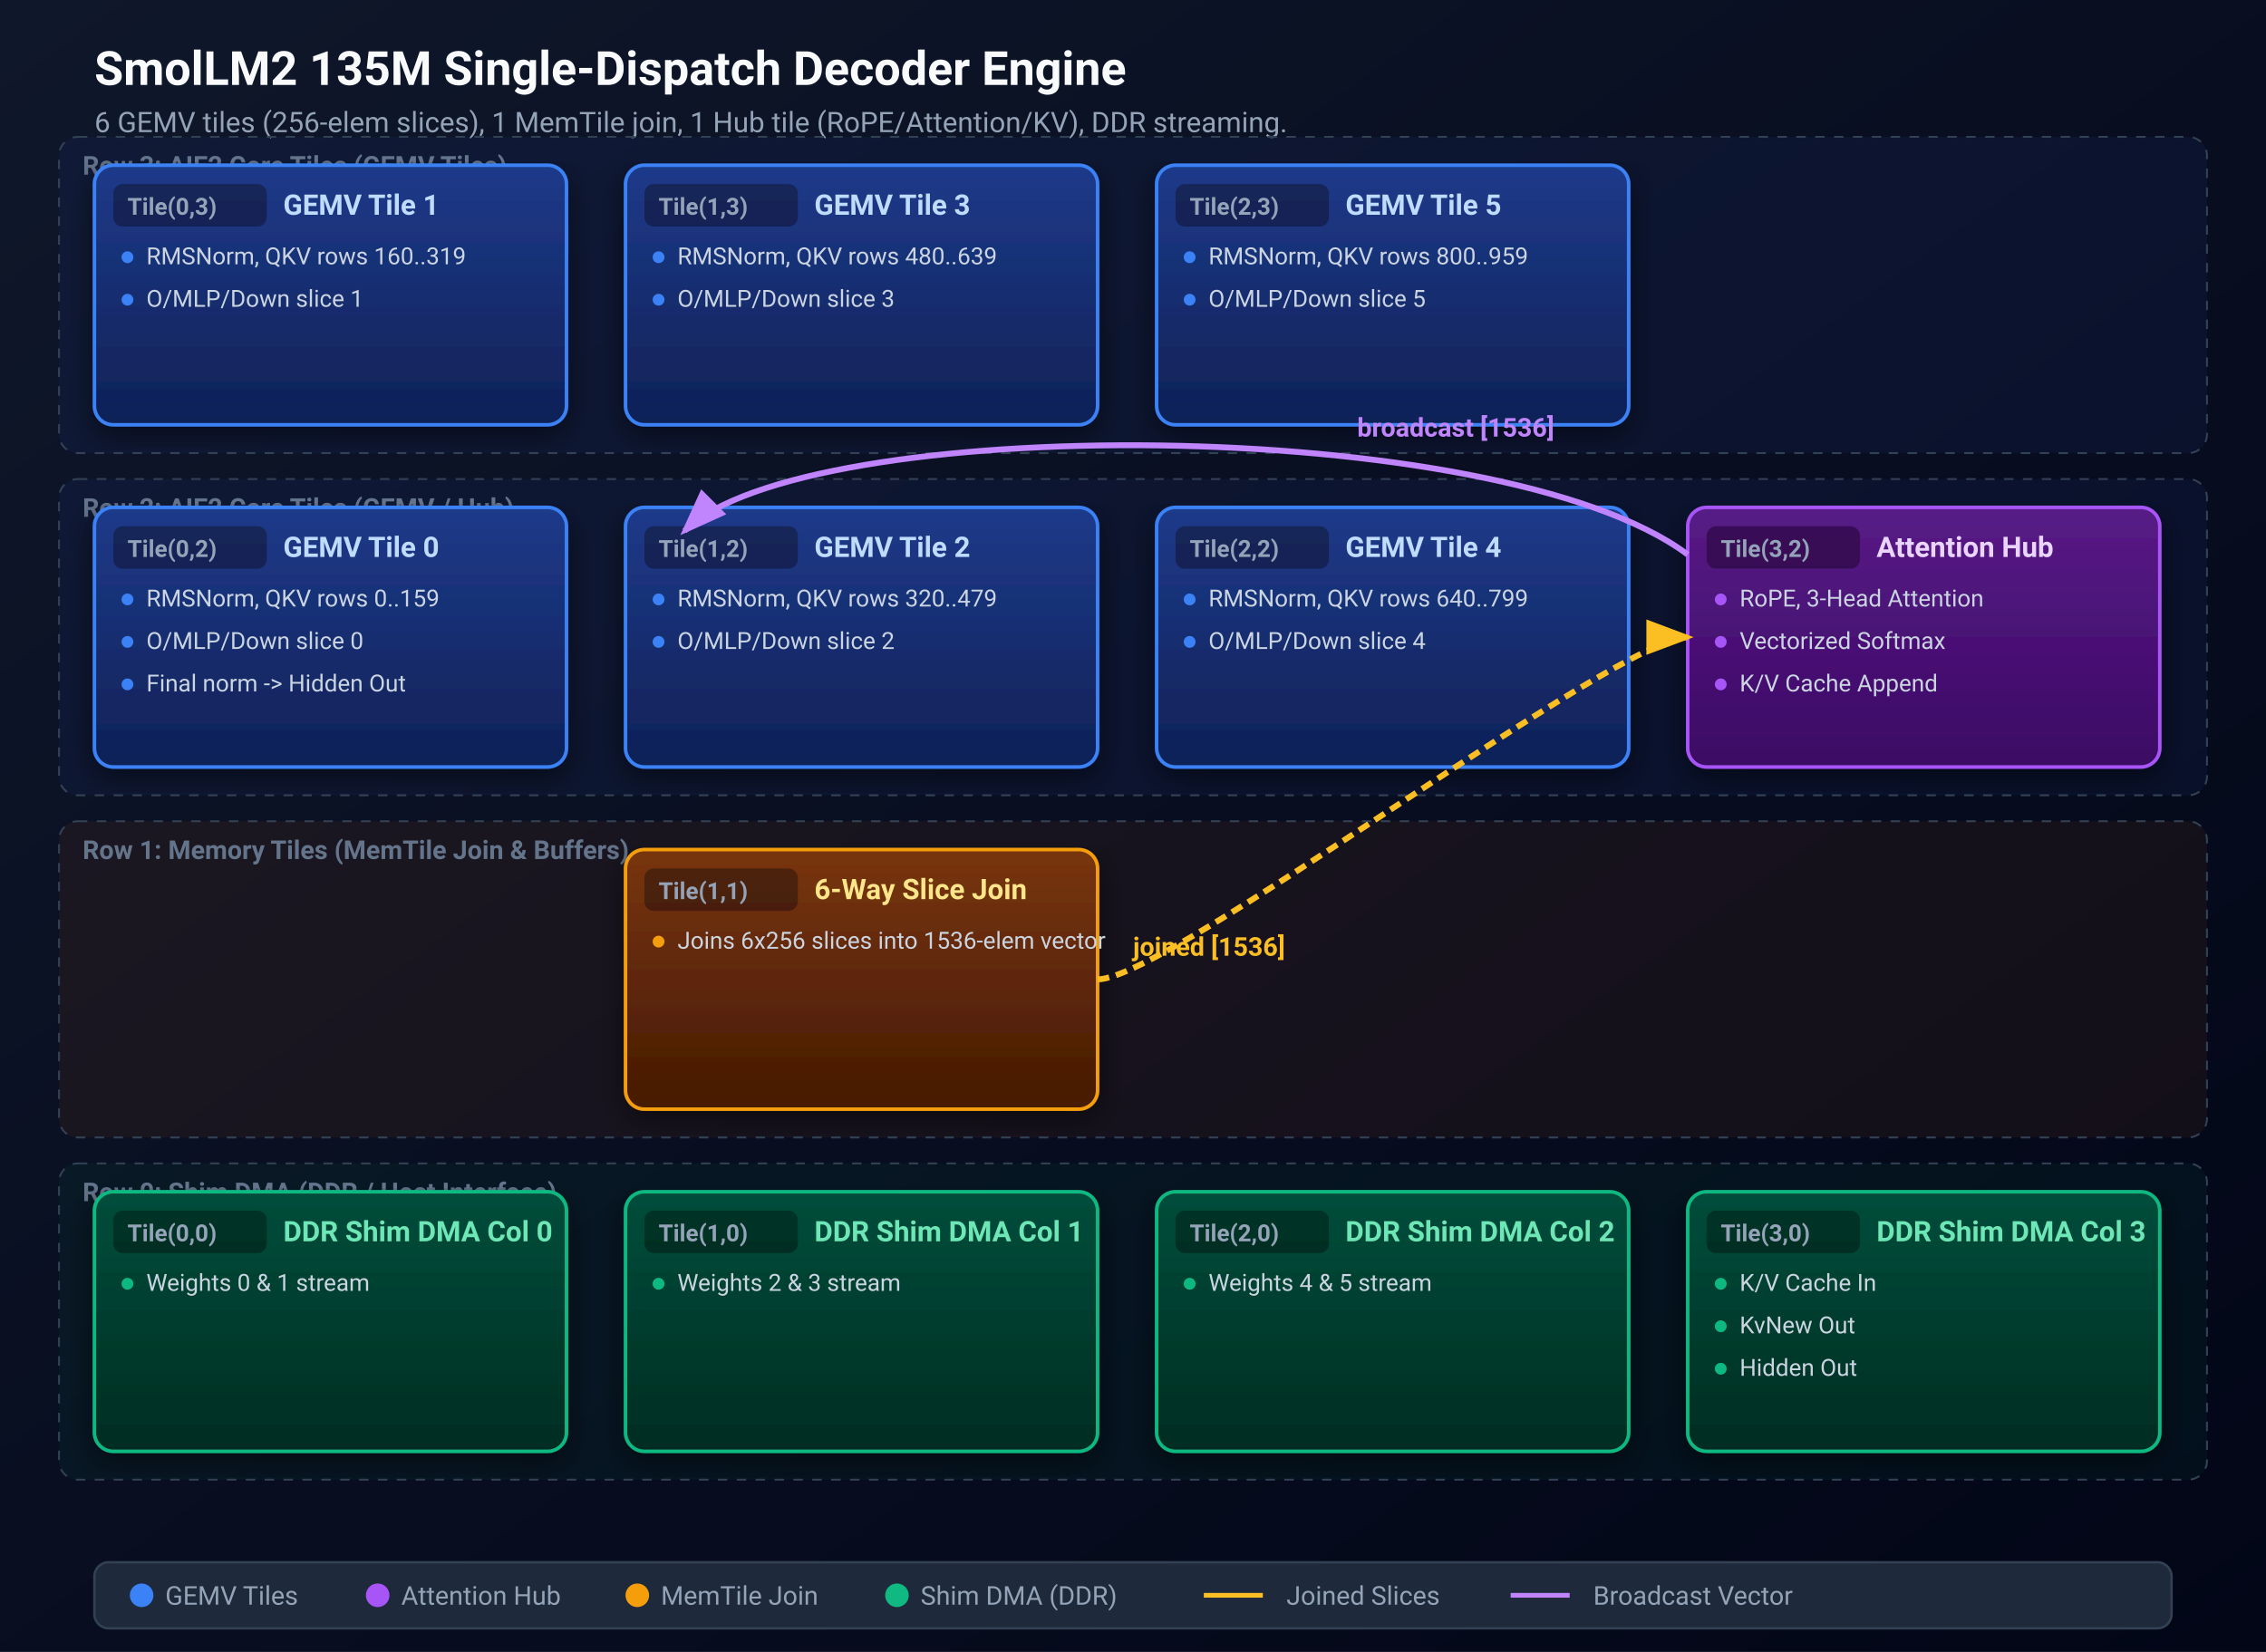
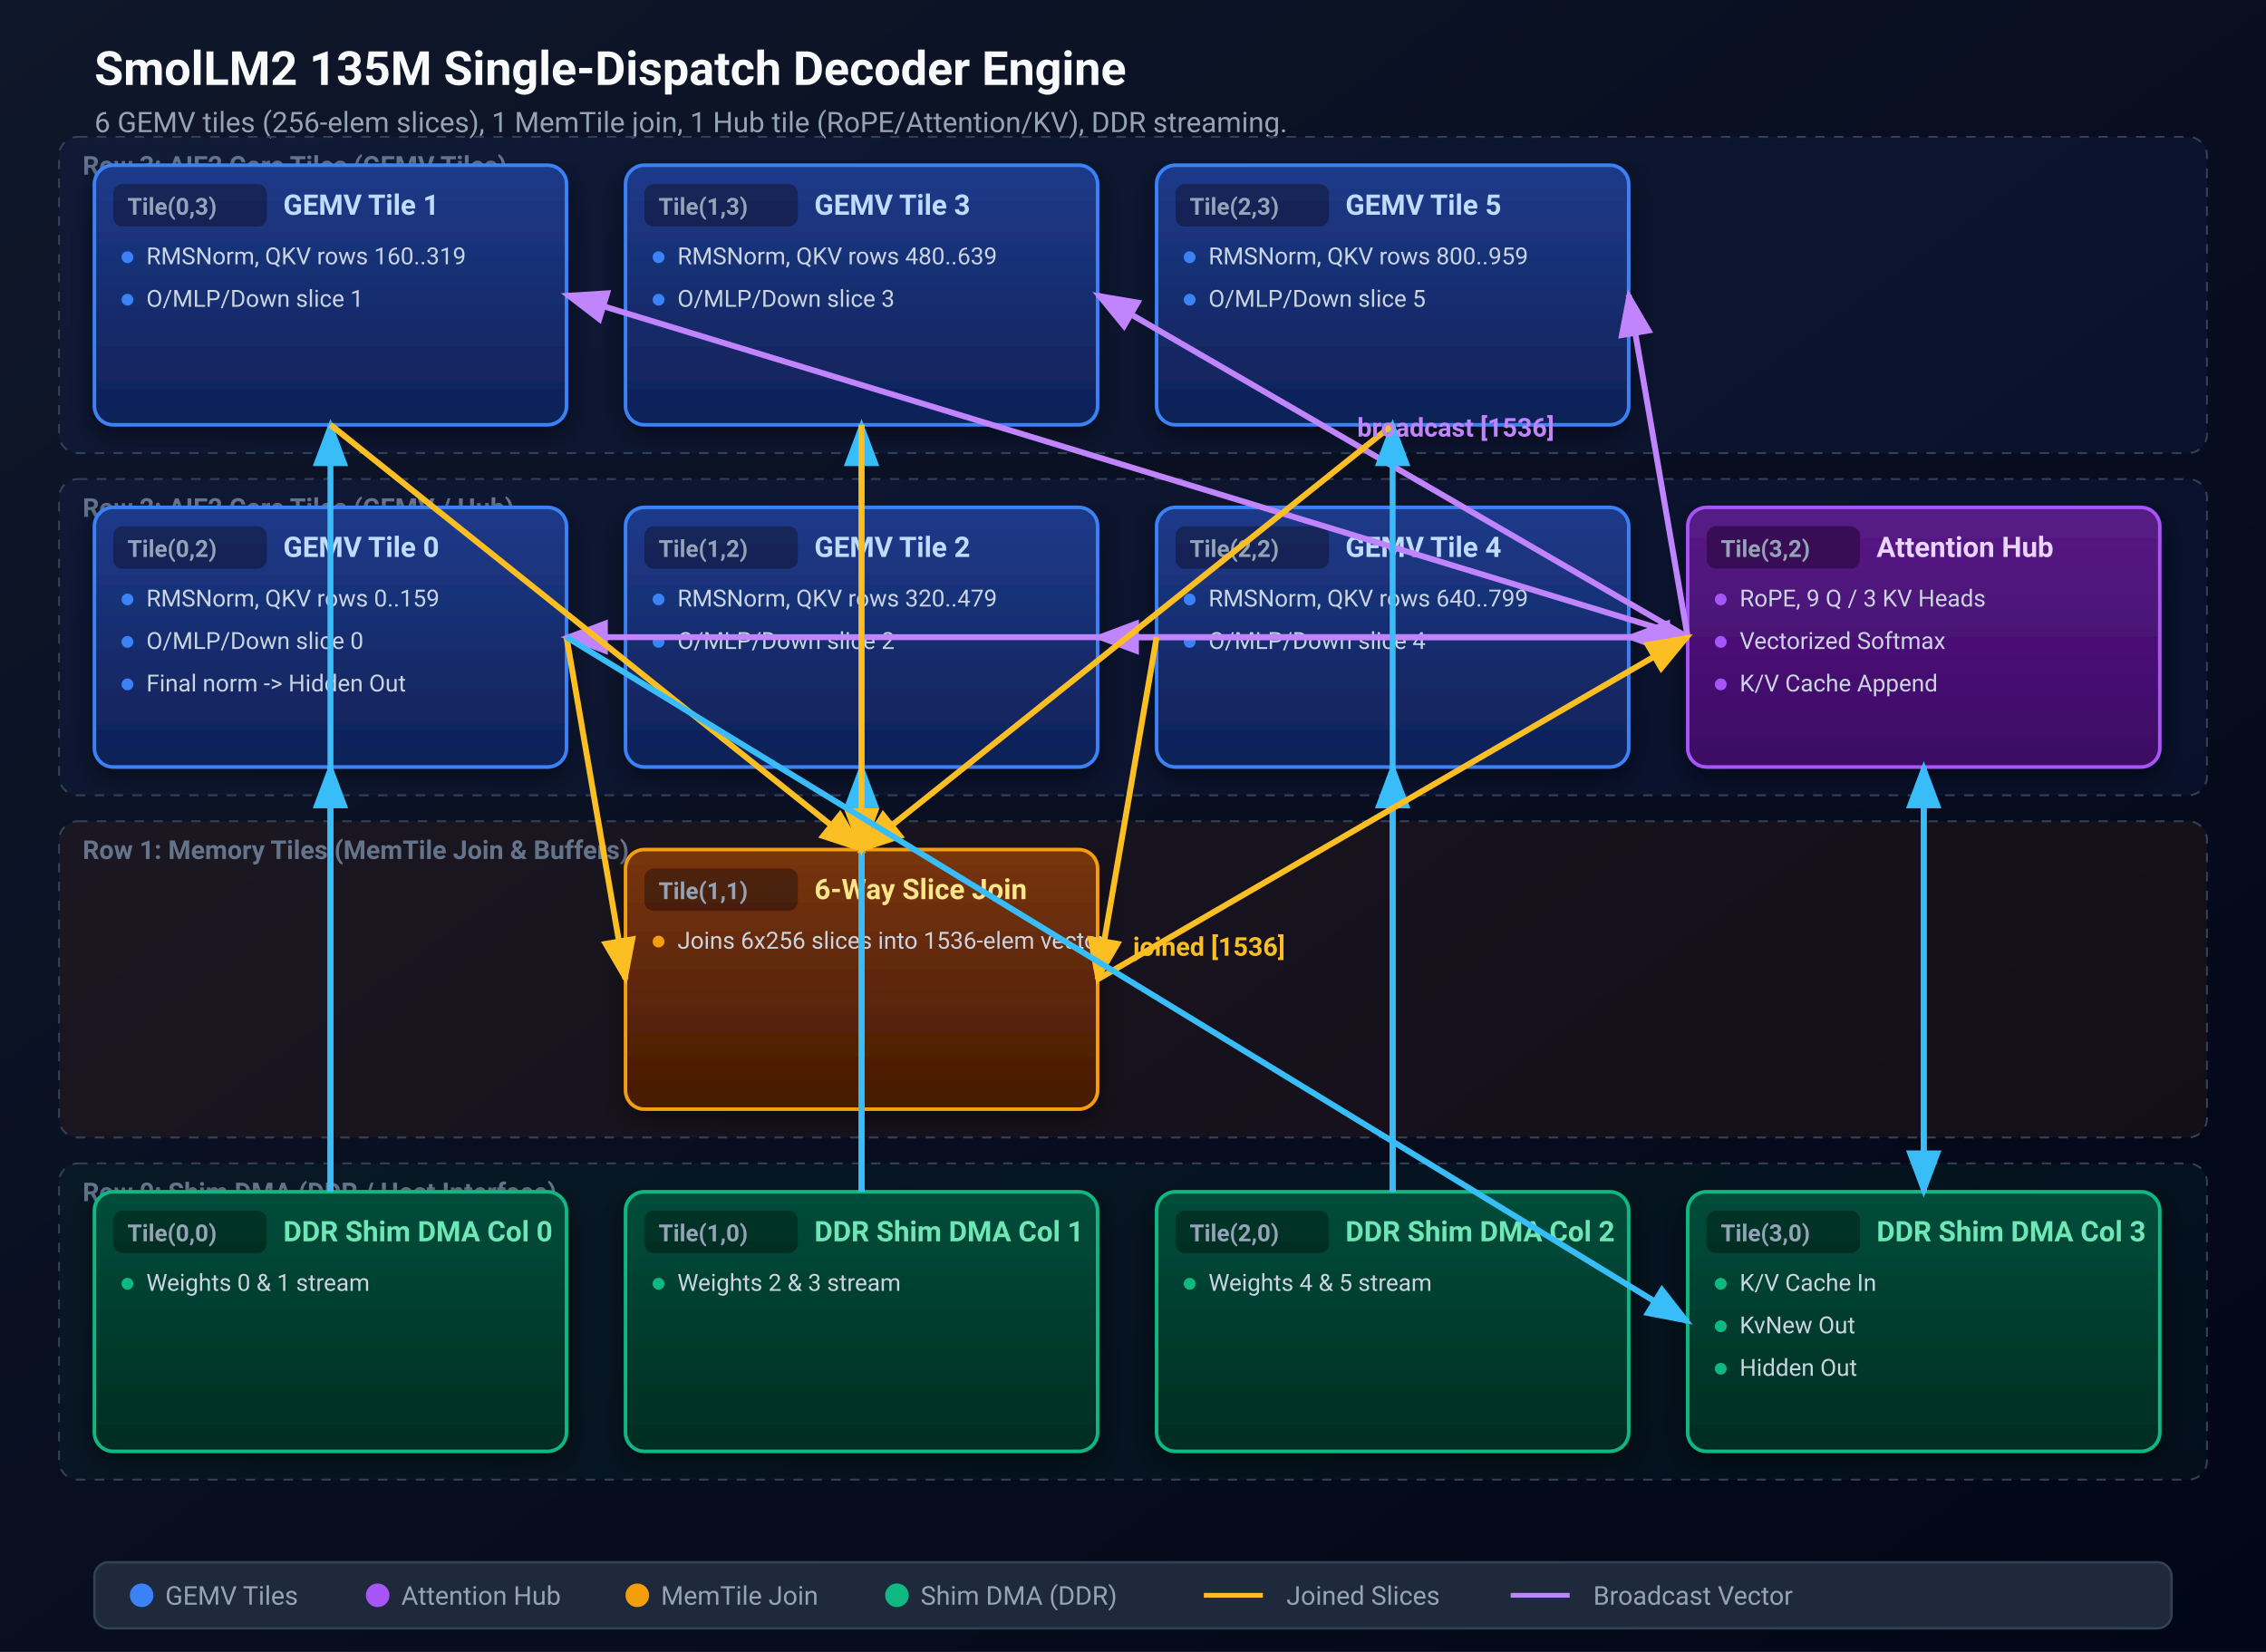
<svg xmlns="http://www.w3.org/2000/svg" viewBox="0 0 960 700" width="100%" height="100%" style="background:#090d16; font-family:system-ui,-apple-system,BlinkMacSystemFont,Segoe UI,Roboto,sans-serif;">
  <defs>
    <linearGradient id="bgGrad" x1="0" y1="0" x2="1" y2="1">
      <stop offset="0%" stop-color="#0f172a" />
      <stop offset="100%" stop-color="#020617" />
    </linearGradient>
    <linearGradient id="gemvGrad" x1="0" y1="0" x2="0" y2="1">
      <stop offset="0%" stop-color="#1e3a8a" />
      <stop offset="100%" stop-color="#0f2156" />
    </linearGradient>
    <linearGradient id="hubGrad" x1="0" y1="0" x2="0" y2="1">
      <stop offset="0%" stop-color="#581c87" />
      <stop offset="100%" stop-color="#3b0764" />
    </linearGradient>
    <linearGradient id="memGrad" x1="0" y1="0" x2="0" y2="1">
      <stop offset="0%" stop-color="#78350f" />
      <stop offset="100%" stop-color="#451a03" />
    </linearGradient>
    <linearGradient id="shimGrad" x1="0" y1="0" x2="0" y2="1">
      <stop offset="0%" stop-color="#064e3b" />
      <stop offset="100%" stop-color="#022c22" />
    </linearGradient>
    <marker id="arrow" markerWidth="8" markerHeight="8" refX="7" refY="4" orient="auto">
      <polygon points="0 1, 8 4, 0 7" fill="#38bdf8" />
    </marker>
    <marker id="arrow-gold" markerWidth="8" markerHeight="8" refX="7" refY="4" orient="auto">
      <polygon points="0 1, 8 4, 0 7" fill="#fbbf24" />
    </marker>
    <marker id="arrow-purple" markerWidth="8" markerHeight="8" refX="7" refY="4" orient="auto">
      <polygon points="0 1, 8 4, 0 7" fill="#c084fc" />
    </marker>
    <marker id="arrow-green" markerWidth="8" markerHeight="8" refX="7" refY="4" orient="auto">
      <polygon points="0 1, 8 4, 0 7" fill="#34d399" />
    </marker>
    <filter id="shadow" x="-5%" y="-5%" width="110%" height="115%">
      <feDropShadow dx="0" dy="4" stdDeviation="6" flood-color="#000" flood-opacity="0.5" />
    </filter>
  </defs>
  <rect width="100%" height="100%" fill="url(#bgGrad)" />
  <text x="40" y="36" fill="#f8fafc" font-size="20" font-weight="700">SmolLM2 135M Single-Dispatch Decoder Engine</text>
  <text x="40" y="56" fill="#94a3b8" font-size="12">6 GEMV tiles (256-elem slices), 1 MemTile join, 1 Hub tile (RoPE/Attention/KV), DDR streaming.</text>
  <rect x="25" y="493" width="910" height="134" rx="8" fill="#064e3b22" stroke="#334155" stroke-width="0.8" stroke-dasharray="4 4" />
  <text x="35" y="509" fill="#64748b" font-size="11" font-weight="600">Row 0: Shim DMA (DDR / Host Interface)</text>
  <rect x="25" y="348" width="910" height="134" rx="8" fill="#78350f22" stroke="#334155" stroke-width="0.8" stroke-dasharray="4 4" />
  <text x="35" y="364" fill="#64748b" font-size="11" font-weight="600">Row 1: Memory Tiles (MemTile Join &amp; Buffers)</text>
  <rect x="25" y="203" width="910" height="134" rx="8" fill="#1e3a8a22" stroke="#334155" stroke-width="0.8" stroke-dasharray="4 4" />
  <text x="35" y="219" fill="#64748b" font-size="11" font-weight="600">Row 2: AIE2 Core Tiles (GEMV / Hub)</text>
  <rect x="25" y="58" width="910" height="134" rx="8" fill="#1e3a8a22" stroke="#334155" stroke-width="0.8" stroke-dasharray="4 4" />
  <text x="35" y="74" fill="#64748b" font-size="11" font-weight="600">Row 3: AIE2 Core Tiles (GEMV Tiles)</text>
  <g filter="url(#shadow)">
    <rect x="40" y="505" width="200" height="110" rx="8" fill="url(#shimGrad)" stroke="#10b981" stroke-width="1.5" />
    <rect x="48" y="513" width="65" height="18" rx="4" fill="#00000055" />
    <text x="54" y="526" fill="#94a3b8" font-size="10" font-weight="700">Tile(0,0)</text>
    <text x="120" y="526" fill="#6ee7b7" font-size="12" font-weight="700">DDR Shim DMA Col 0</text>
    <circle cx="54" cy="544" r="2.5" fill="#10b981" />
    <text x="62" y="547" fill="#cbd5e1" font-size="10">Weights 0 &amp; 1 stream</text>
  </g>
  <g filter="url(#shadow)">
    <rect x="265" y="505" width="200" height="110" rx="8" fill="url(#shimGrad)" stroke="#10b981" stroke-width="1.5" />
    <rect x="273" y="513" width="65" height="18" rx="4" fill="#00000055" />
    <text x="279" y="526" fill="#94a3b8" font-size="10" font-weight="700">Tile(1,0)</text>
    <text x="345" y="526" fill="#6ee7b7" font-size="12" font-weight="700">DDR Shim DMA Col 1</text>
    <circle cx="279" cy="544" r="2.5" fill="#10b981" />
    <text x="287" y="547" fill="#cbd5e1" font-size="10">Weights 2 &amp; 3 stream</text>
  </g>
  <g filter="url(#shadow)">
    <rect x="490" y="505" width="200" height="110" rx="8" fill="url(#shimGrad)" stroke="#10b981" stroke-width="1.5" />
    <rect x="498" y="513" width="65" height="18" rx="4" fill="#00000055" />
    <text x="504" y="526" fill="#94a3b8" font-size="10" font-weight="700">Tile(2,0)</text>
    <text x="570" y="526" fill="#6ee7b7" font-size="12" font-weight="700">DDR Shim DMA Col 2</text>
    <circle cx="504" cy="544" r="2.5" fill="#10b981" />
    <text x="512" y="547" fill="#cbd5e1" font-size="10">Weights 4 &amp; 5 stream</text>
  </g>
  <g filter="url(#shadow)">
    <rect x="715" y="505" width="200" height="110" rx="8" fill="url(#shimGrad)" stroke="#10b981" stroke-width="1.5" />
    <rect x="723" y="513" width="65" height="18" rx="4" fill="#00000055" />
    <text x="729" y="526" fill="#94a3b8" font-size="10" font-weight="700">Tile(3,0)</text>
    <text x="795" y="526" fill="#6ee7b7" font-size="12" font-weight="700">DDR Shim DMA Col 3</text>
    <circle cx="729" cy="544" r="2.5" fill="#10b981" />
    <text x="737" y="547" fill="#cbd5e1" font-size="10">K/V Cache In</text>
    <circle cx="729" cy="562" r="2.5" fill="#10b981" />
    <text x="737" y="565" fill="#cbd5e1" font-size="10">KvNew Out</text>
    <circle cx="729" cy="580" r="2.5" fill="#10b981" />
    <text x="737" y="583" fill="#cbd5e1" font-size="10">Hidden Out</text>
  </g>
  <g filter="url(#shadow)">
    <rect x="265" y="360" width="200" height="110" rx="8" fill="url(#memGrad)" stroke="#f59e0b" stroke-width="1.5" />
    <rect x="273" y="368" width="65" height="18" rx="4" fill="#00000055" />
    <text x="279" y="381" fill="#94a3b8" font-size="10" font-weight="700">Tile(1,1)</text>
    <text x="345" y="381" fill="#fde68a" font-size="12" font-weight="700">6-Way Slice Join</text>
    <circle cx="279" cy="399" r="2.5" fill="#f59e0b" />
    <text x="287" y="402" fill="#cbd5e1" font-size="10">Joins 6x256 slices into 1536-elem vector</text>
  </g>
  <g filter="url(#shadow)">
    <rect x="40" y="215" width="200" height="110" rx="8" fill="url(#gemvGrad)" stroke="#3b82f6" stroke-width="1.5" />
    <rect x="48" y="223" width="65" height="18" rx="4" fill="#00000055" />
    <text x="54" y="236" fill="#94a3b8" font-size="10" font-weight="700">Tile(0,2)</text>
    <text x="120" y="236" fill="#bfdbfe" font-size="12" font-weight="700">GEMV Tile 0</text>
    <circle cx="54" cy="254" r="2.5" fill="#3b82f6" />
    <text x="62" y="257" fill="#cbd5e1" font-size="10">RMSNorm, QKV rows 0..159</text>
    <circle cx="54" cy="272" r="2.5" fill="#3b82f6" />
    <text x="62" y="275" fill="#cbd5e1" font-size="10">O/MLP/Down slice 0</text>
    <circle cx="54" cy="290" r="2.5" fill="#3b82f6" />
    <text x="62" y="293" fill="#cbd5e1" font-size="10">Final norm -&gt; Hidden Out</text>
  </g>
  <g filter="url(#shadow)">
    <rect x="40" y="70" width="200" height="110" rx="8" fill="url(#gemvGrad)" stroke="#3b82f6" stroke-width="1.5" />
    <rect x="48" y="78" width="65" height="18" rx="4" fill="#00000055" />
    <text x="54" y="91" fill="#94a3b8" font-size="10" font-weight="700">Tile(0,3)</text>
    <text x="120" y="91" fill="#bfdbfe" font-size="12" font-weight="700">GEMV Tile 1</text>
    <circle cx="54" cy="109" r="2.5" fill="#3b82f6" />
    <text x="62" y="112" fill="#cbd5e1" font-size="10">RMSNorm, QKV rows 160..319</text>
    <circle cx="54" cy="127" r="2.5" fill="#3b82f6" />
    <text x="62" y="130" fill="#cbd5e1" font-size="10">O/MLP/Down slice 1</text>
  </g>
  <g filter="url(#shadow)">
    <rect x="265" y="215" width="200" height="110" rx="8" fill="url(#gemvGrad)" stroke="#3b82f6" stroke-width="1.5" />
    <rect x="273" y="223" width="65" height="18" rx="4" fill="#00000055" />
    <text x="279" y="236" fill="#94a3b8" font-size="10" font-weight="700">Tile(1,2)</text>
    <text x="345" y="236" fill="#bfdbfe" font-size="12" font-weight="700">GEMV Tile 2</text>
    <circle cx="279" cy="254" r="2.5" fill="#3b82f6" />
    <text x="287" y="257" fill="#cbd5e1" font-size="10">RMSNorm, QKV rows 320..479</text>
    <circle cx="279" cy="272" r="2.5" fill="#3b82f6" />
    <text x="287" y="275" fill="#cbd5e1" font-size="10">O/MLP/Down slice 2</text>
  </g>
  <g filter="url(#shadow)">
    <rect x="265" y="70" width="200" height="110" rx="8" fill="url(#gemvGrad)" stroke="#3b82f6" stroke-width="1.5" />
    <rect x="273" y="78" width="65" height="18" rx="4" fill="#00000055" />
    <text x="279" y="91" fill="#94a3b8" font-size="10" font-weight="700">Tile(1,3)</text>
    <text x="345" y="91" fill="#bfdbfe" font-size="12" font-weight="700">GEMV Tile 3</text>
    <circle cx="279" cy="109" r="2.5" fill="#3b82f6" />
    <text x="287" y="112" fill="#cbd5e1" font-size="10">RMSNorm, QKV rows 480..639</text>
    <circle cx="279" cy="127" r="2.5" fill="#3b82f6" />
    <text x="287" y="130" fill="#cbd5e1" font-size="10">O/MLP/Down slice 3</text>
  </g>
  <g filter="url(#shadow)">
    <rect x="490" y="215" width="200" height="110" rx="8" fill="url(#gemvGrad)" stroke="#3b82f6" stroke-width="1.5" />
    <rect x="498" y="223" width="65" height="18" rx="4" fill="#00000055" />
    <text x="504" y="236" fill="#94a3b8" font-size="10" font-weight="700">Tile(2,2)</text>
    <text x="570" y="236" fill="#bfdbfe" font-size="12" font-weight="700">GEMV Tile 4</text>
    <circle cx="504" cy="254" r="2.5" fill="#3b82f6" />
    <text x="512" y="257" fill="#cbd5e1" font-size="10">RMSNorm, QKV rows 640..799</text>
    <circle cx="504" cy="272" r="2.5" fill="#3b82f6" />
    <text x="512" y="275" fill="#cbd5e1" font-size="10">O/MLP/Down slice 4</text>
  </g>
  <g filter="url(#shadow)">
    <rect x="490" y="70" width="200" height="110" rx="8" fill="url(#gemvGrad)" stroke="#3b82f6" stroke-width="1.5" />
    <rect x="498" y="78" width="65" height="18" rx="4" fill="#00000055" />
    <text x="504" y="91" fill="#94a3b8" font-size="10" font-weight="700">Tile(2,3)</text>
    <text x="570" y="91" fill="#bfdbfe" font-size="12" font-weight="700">GEMV Tile 5</text>
    <circle cx="504" cy="109" r="2.5" fill="#3b82f6" />
    <text x="512" y="112" fill="#cbd5e1" font-size="10">RMSNorm, QKV rows 800..959</text>
    <circle cx="504" cy="127" r="2.5" fill="#3b82f6" />
    <text x="512" y="130" fill="#cbd5e1" font-size="10">O/MLP/Down slice 5</text>
  </g>
  <g filter="url(#shadow)">
    <rect x="715" y="215" width="200" height="110" rx="8" fill="url(#hubGrad)" stroke="#a855f7" stroke-width="1.5" />
    <rect x="723" y="223" width="65" height="18" rx="4" fill="#00000055" />
    <text x="729" y="236" fill="#94a3b8" font-size="10" font-weight="700">Tile(3,2)</text>
    <text x="795" y="236" fill="#e9d5ff" font-size="12" font-weight="700">Attention Hub</text>
    <circle cx="729" cy="254" r="2.5" fill="#a855f7" />
-     <text x="737" y="257" fill="#cbd5e1" font-size="10">RoPE, 3-Head Attention</text>
+     <text x="737" y="257" fill="#cbd5e1" font-size="10">RoPE, 9 Q / 3 KV Heads</text>
    <circle cx="729" cy="272" r="2.5" fill="#a855f7" />
    <text x="737" y="275" fill="#cbd5e1" font-size="10">Vectorized Softmax</text>
    <circle cx="729" cy="290" r="2.5" fill="#a855f7" />
    <text x="737" y="293" fill="#cbd5e1" font-size="10">K/V Cache Append</text>
  </g>
-   <path d="M 465 415.0 C 495 415.0, 685 270.0, 715 270.0" fill="none" stroke="#fbbf24" stroke-width="2.5" stroke-dasharray="5 3" marker-end="url(#arrow-gold)" />
+   <path d="M 140.0 505 L 140.0 325" fill="none" stroke="#38bdf8" stroke-width="2.5" marker-end="url(#arrow)" />
+   <path d="M 240 270.0 L 265 415.0" fill="none" stroke="#fbbf24" stroke-width="2.5" marker-end="url(#arrow-gold)" />
+   <path d="M 715 270.0 L 240 270.0" fill="none" stroke="#c084fc" stroke-width="2.5" marker-end="url(#arrow-purple)" />
+   <path d="M 140.0 505 L 140.0 180" fill="none" stroke="#38bdf8" stroke-width="2.5" marker-end="url(#arrow)" />
+   <path d="M 140.0 180 L 365.0 360" fill="none" stroke="#fbbf24" stroke-width="2.5" marker-end="url(#arrow-gold)" />
+   <path d="M 715 270.0 L 240 125.0" fill="none" stroke="#c084fc" stroke-width="2.5" marker-end="url(#arrow-purple)" />
+   <path d="M 365.0 505 L 365.0 325" fill="none" stroke="#38bdf8" stroke-width="2.5" marker-end="url(#arrow)" />
+   <path d="M 365.0 325 L 365.0 360" fill="none" stroke="#fbbf24" stroke-width="2.5" marker-end="url(#arrow-gold)" />
+   <path d="M 715 270.0 L 465 270.0" fill="none" stroke="#c084fc" stroke-width="2.5" marker-end="url(#arrow-purple)" />
+   <path d="M 365.0 505 L 365.0 180" fill="none" stroke="#38bdf8" stroke-width="2.5" marker-end="url(#arrow)" />
+   <path d="M 365.0 180 L 365.0 360" fill="none" stroke="#fbbf24" stroke-width="2.5" marker-end="url(#arrow-gold)" />
+   <path d="M 715 270.0 L 465 125.0" fill="none" stroke="#c084fc" stroke-width="2.5" marker-end="url(#arrow-purple)" />
+   <path d="M 590.0 505 L 590.0 325" fill="none" stroke="#38bdf8" stroke-width="2.5" marker-end="url(#arrow)" />
+   <path d="M 490 270.0 L 465 415.0" fill="none" stroke="#fbbf24" stroke-width="2.5" marker-end="url(#arrow-gold)" />
+   <path d="M 715 270.0 L 690 270.0" fill="none" stroke="#c084fc" stroke-width="2.5" marker-end="url(#arrow-purple)" />
+   <path d="M 590.0 505 L 590.0 180" fill="none" stroke="#38bdf8" stroke-width="2.5" marker-end="url(#arrow)" />
+   <path d="M 590.0 180 L 365.0 360" fill="none" stroke="#fbbf24" stroke-width="2.5" marker-end="url(#arrow-gold)" />
+   <path d="M 715 270.0 L 690 125.0" fill="none" stroke="#c084fc" stroke-width="2.5" marker-end="url(#arrow-purple)" />
+   <path d="M 465 415.0 L 715 270.0" fill="none" stroke="#fbbf24" stroke-width="2.5" marker-end="url(#arrow-gold)" />
+   <path d="M 815.0 505 L 815.0 325" fill="none" stroke="#38bdf8" stroke-width="2.5" marker-end="url(#arrow)" />
+   <path d="M 815.0 325 L 815.0 505" fill="none" stroke="#38bdf8" stroke-width="2.5" marker-end="url(#arrow)" />
+   <path d="M 240 270.0 L 715 560.0" fill="none" stroke="#38bdf8" stroke-width="2.5" marker-end="url(#arrow)" />
  <text x="480" y="405.0" fill="#fbbf24" font-size="11" font-weight="700">joined [1536]</text>
-   <path d="M 715 235 C 635 175, 340 175, 290 225" fill="none" stroke="#c084fc" stroke-width="2.5" marker-end="url(#arrow-purple)" />
  <text x="575" y="185" fill="#c084fc" font-size="11" font-weight="700">broadcast [1536]</text>
  <rect x="40" y="662" width="880" height="28" rx="6" fill="#1e293b" stroke="#334155" stroke-width="1" />
  <circle cx="60" cy="676" r="5" fill="#3b82f6" />
  <text x="70" y="680" fill="#94a3b8" font-size="11">GEMV Tiles</text>
  <circle cx="160" cy="676" r="5" fill="#a855f7" />
  <text x="170" y="680" fill="#94a3b8" font-size="11">Attention Hub</text>
  <circle cx="270" cy="676" r="5" fill="#f59e0b" />
  <text x="280" y="680" fill="#94a3b8" font-size="11">MemTile Join</text>
  <circle cx="380" cy="676" r="5" fill="#10b981" />
  <text x="390" y="680" fill="#94a3b8" font-size="11">Shim DMA (DDR)</text>
  <line x1="510" y1="676" x2="535" y2="676" stroke="#fbbf24" stroke-width="2" />
  <text x="545" y="680" fill="#94a3b8" font-size="11">Joined Slices</text>
  <line x1="640" y1="676" x2="665" y2="676" stroke="#c084fc" stroke-width="2" />
  <text x="675" y="680" fill="#94a3b8" font-size="11">Broadcast Vector</text>
</svg>
